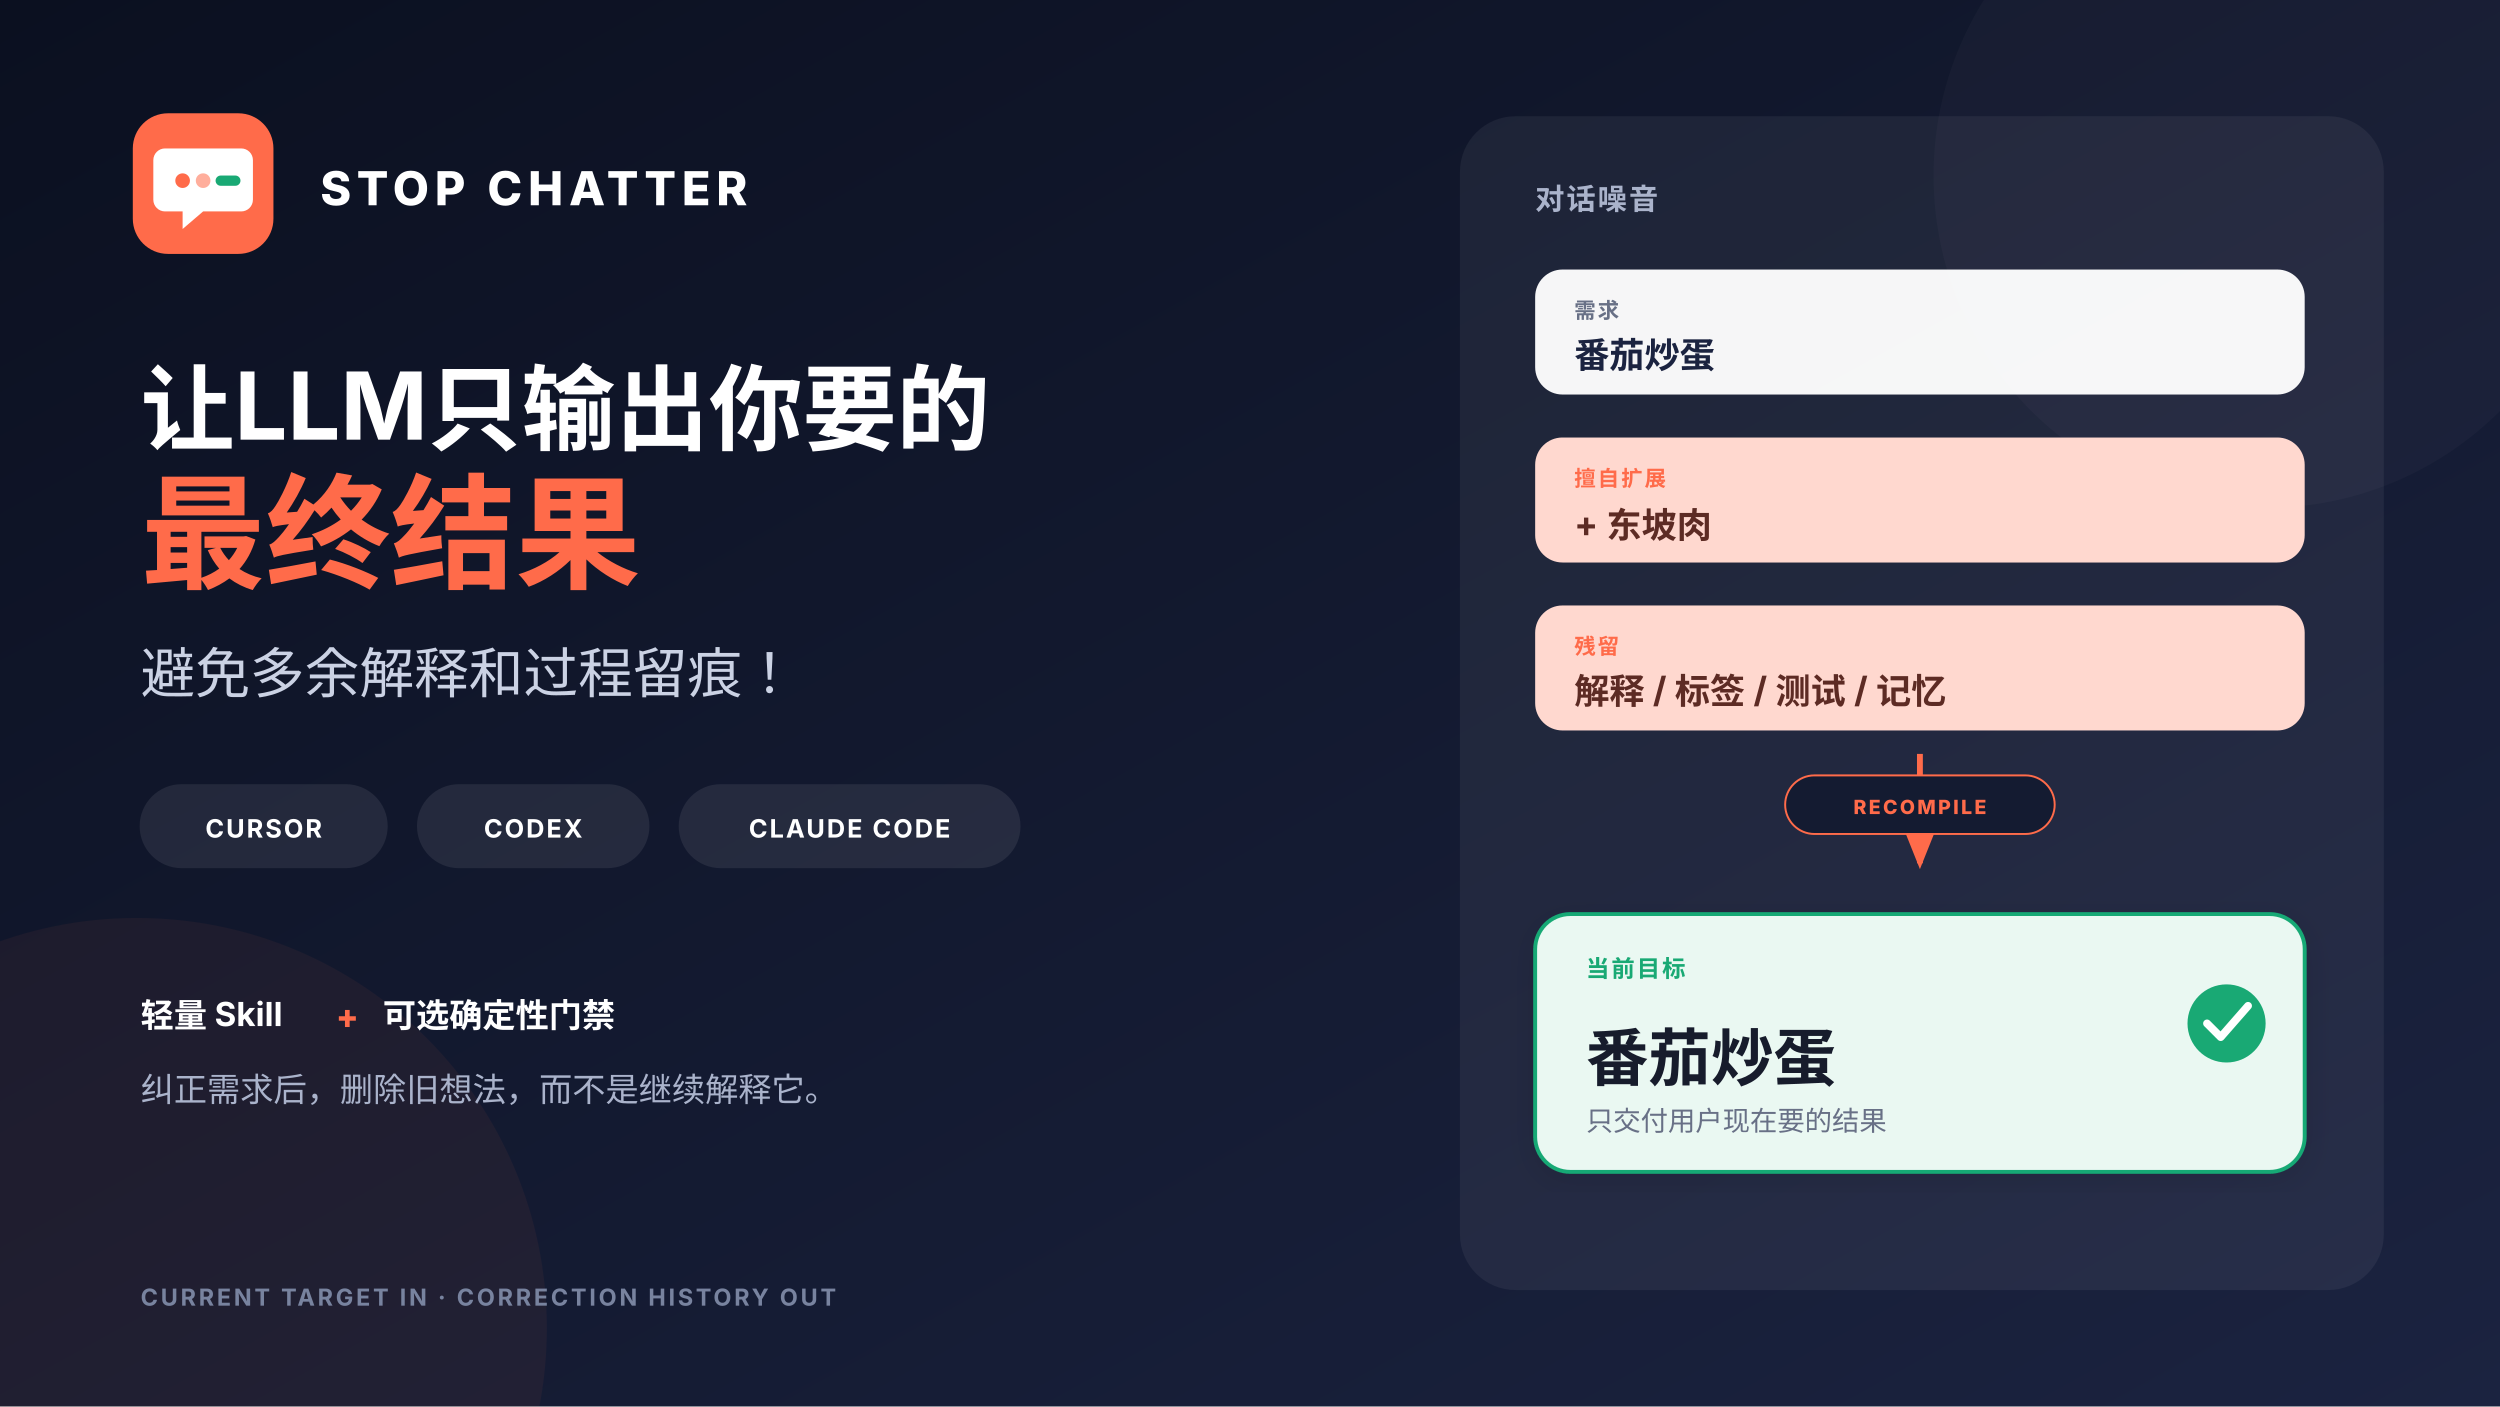
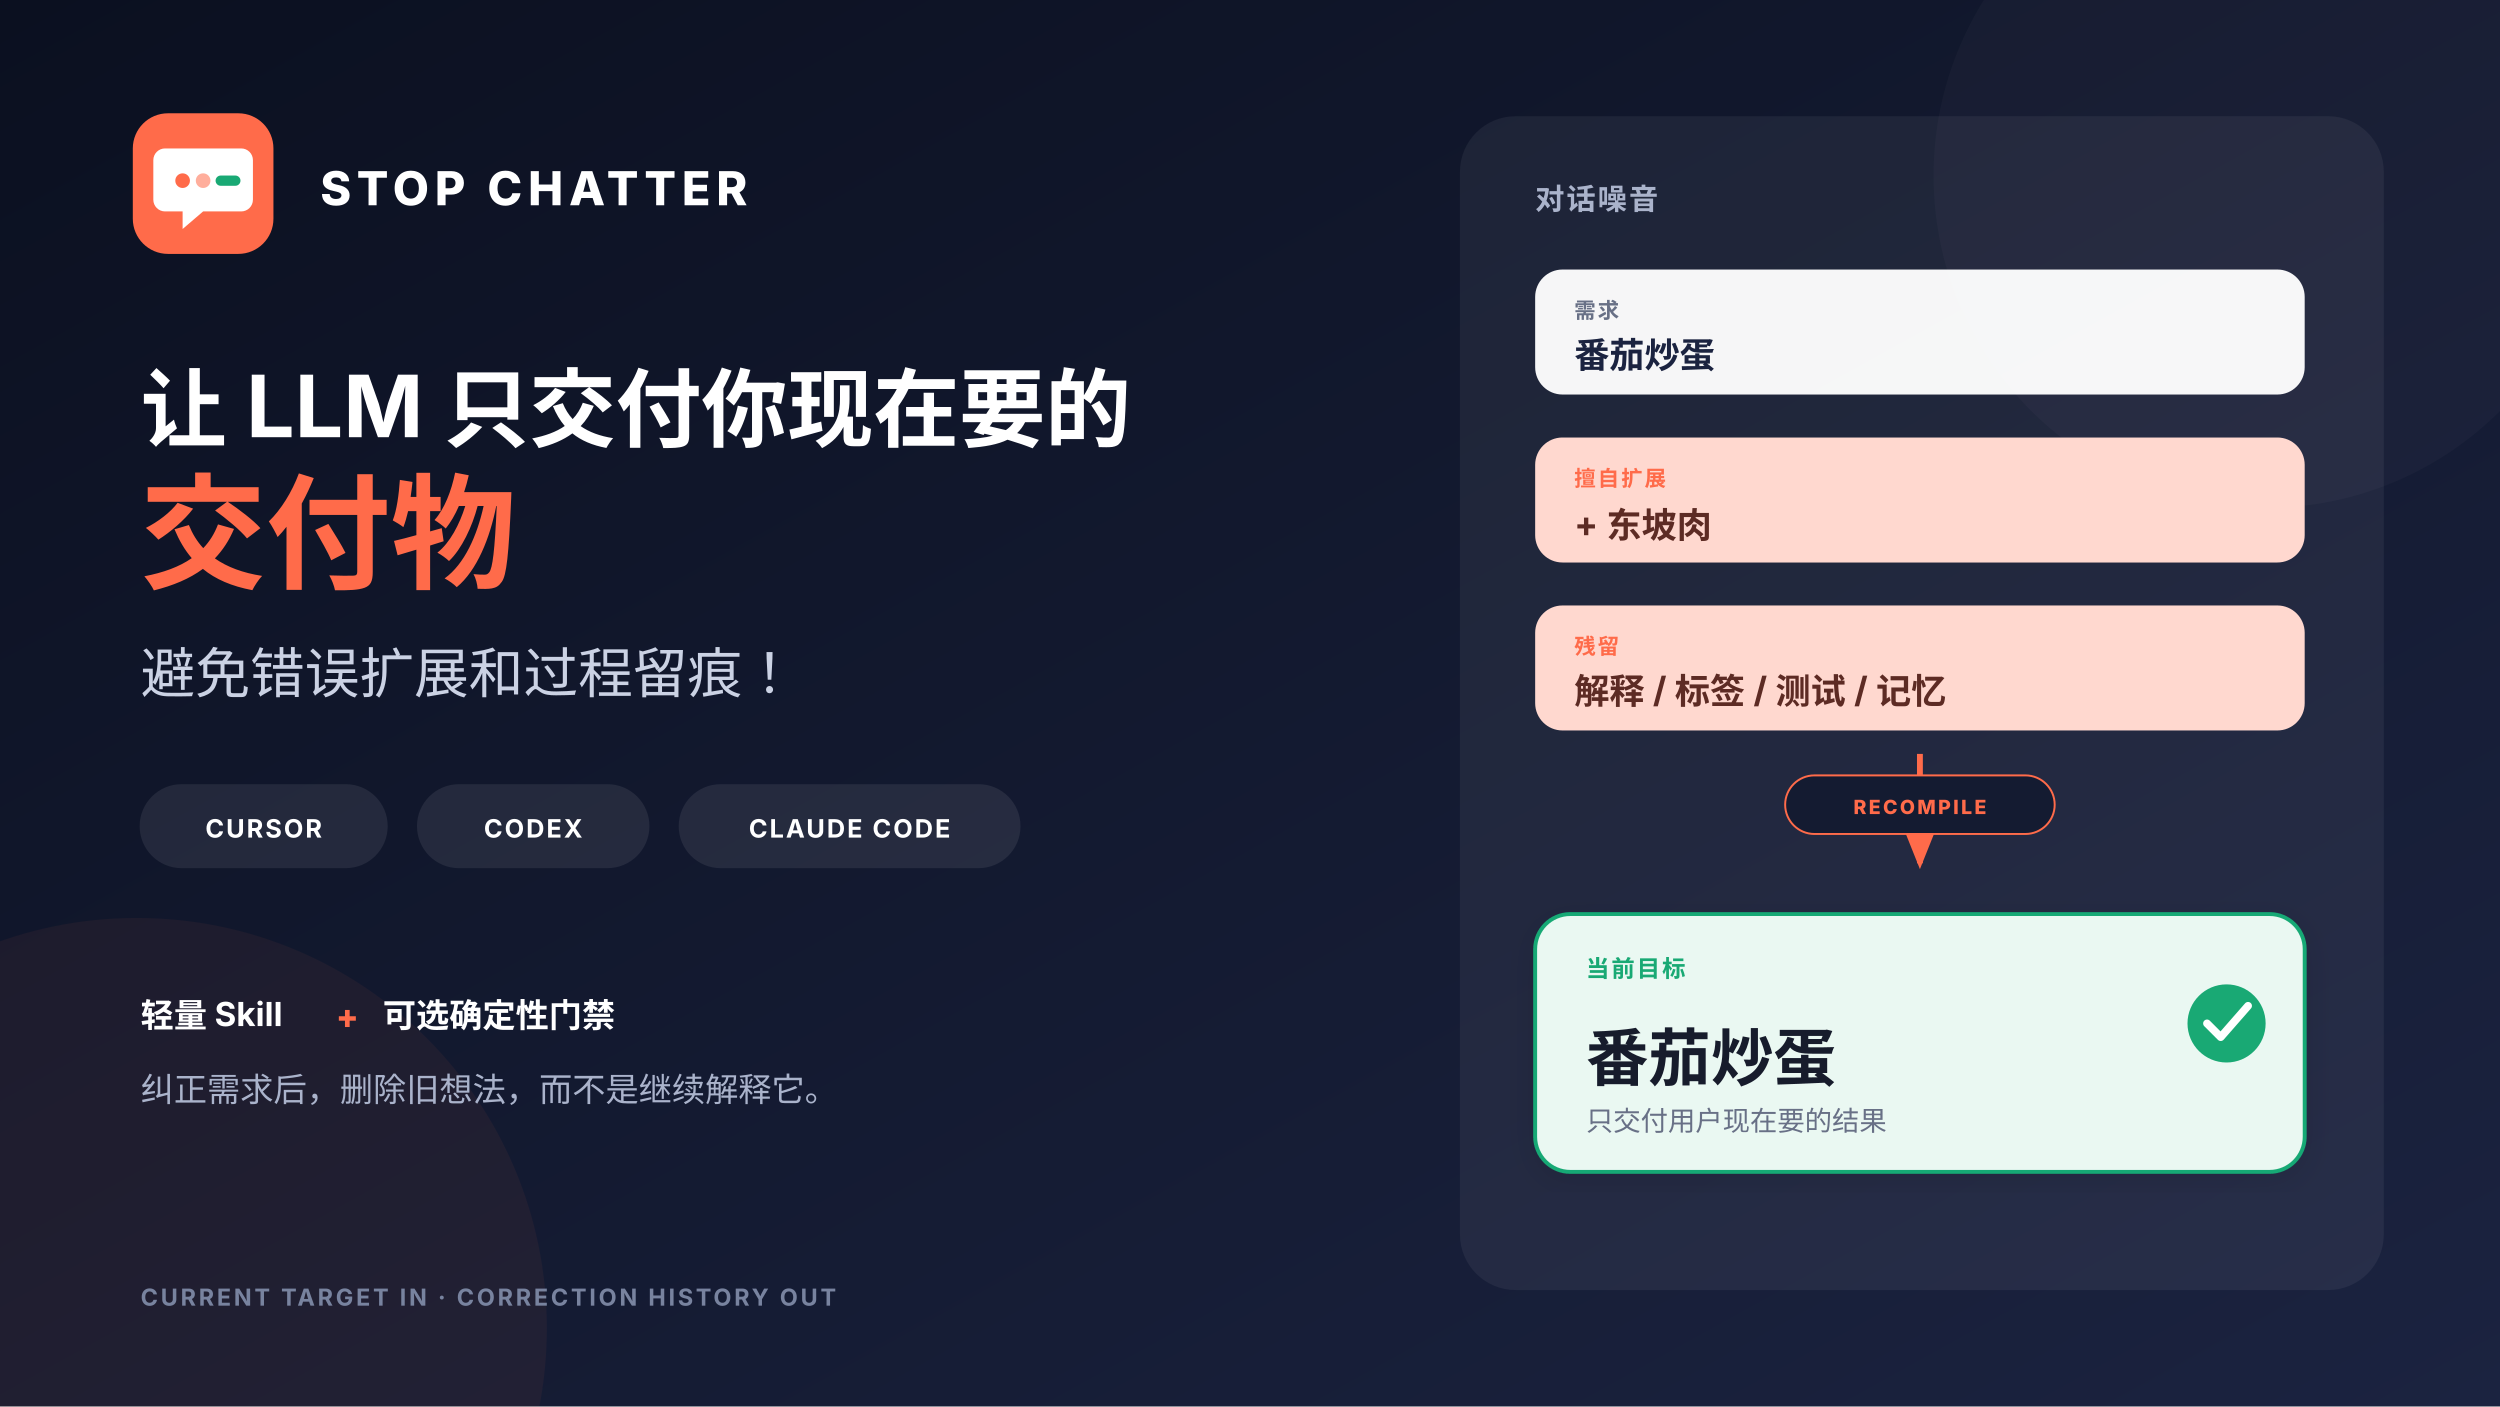
<svg xmlns="http://www.w3.org/2000/svg" viewBox="0 0 1280 720" width="1280" height="720" role="img">
  <defs>
    <linearGradient id="hero-bg" x1="0" y1="0" x2="1" y2="1">
      <stop offset="0" stop-color="#0B1020" />
      <stop offset="1" stop-color="#1B2340" />
    </linearGradient>
    <filter id="shadow" x="-8%" y="-8%" width="116%" height="116%">
      <feDropShadow dx="0" dy="4" stdDeviation="8" flood-color="#0B1020" flood-opacity="0.10" />
    </filter>
    <marker id="arrow-coral" markerWidth="10" markerHeight="8" refX="9" refY="4" orient="auto">
      <polygon points="0 0, 10 4, 0 8" fill="#FF6B4A" />
    </marker>
    <marker id="arrow-green" markerWidth="10" markerHeight="8" refX="9" refY="4" orient="auto">
      <polygon points="0 0, 10 4, 0 8" fill="#19A974" />
    </marker>
  </defs>
  <rect width="1280" height="720" fill="#0B1020" />
  <rect width="1280" height="720" fill="url(#hero-bg)" />
  <circle cx="1160" cy="90" r="170" fill="#FFFFFF" opacity="0.025" />
  <circle cx="70" cy="680" r="210" fill="#FF6B4A" opacity="0.055" />
  <g transform="translate(68 58) scale(0.75)">
    <rect width="96" height="96" rx="24" fill="#FF6B4A" />
    <path d="M22 24h52a8 8 0 0 1 8 8v27a8 8 0 0 1-8 8H48L34 79V67H22a8 8 0 0 1-8-8V32a8 8 0 0 1 8-8Z" fill="#FFFFFF" />
    <circle cx="34" cy="46" r="5" fill="#FF6B4A" />
    <circle cx="48" cy="46" r="5" fill="#FF6B4A" opacity="0.55" />
    <path d="M60 46h10" stroke="#19A974" stroke-width="7" stroke-linecap="round" />
  </g>
  <text x="164" y="96" fill="#FFFFFF" font-family="Inter,-apple-system,BlinkMacSystemFont,'Segoe UI','PingFang SC','Microsoft YaHei',sans-serif" font-size="24" font-weight="800" text-anchor="start" dominant-baseline="middle" opacity="1" letter-spacing="3">STOP CHATTER</text>
-   <text x="72" y="210" fill="#FFFFFF" font-family="Inter,-apple-system,BlinkMacSystemFont,'Segoe UI','PingFang SC','Microsoft YaHei',sans-serif" font-size="48" font-weight="750" text-anchor="start" dominant-baseline="middle" opacity="1" letter-spacing="0">让LLM只输出你要的</text>
-   <text x="72" y="274" fill="#FF6B4A" font-family="Inter,-apple-system,BlinkMacSystemFont,'Segoe UI','PingFang SC','Microsoft YaHei',sans-serif" font-size="64" font-weight="850" text-anchor="start" dominant-baseline="middle" opacity="1" letter-spacing="0">最终结果</text>
-   <text x="72" y="345" fill="#CBD2E4" font-family="Inter,-apple-system,BlinkMacSystemFont,'Segoe UI','PingFang SC','Microsoft YaHei',sans-serif" font-size="28" font-weight="500" text-anchor="start" dominant-baseline="middle" opacity="1" letter-spacing="0">避免多余解释和过程留痕！</text>
+   <text x="72" y="210" fill="#FFFFFF" font-family="Inter,-apple-system,BlinkMacSystemFont,'Segoe UI','PingFang SC','Microsoft YaHei',sans-serif" font-size="44" font-weight="750" text-anchor="start" dominant-baseline="middle" opacity="1" letter-spacing="0">让 LLM 只交付你现在要的</text>
+   <text x="72" y="274" fill="#FF6B4A" font-family="Inter,-apple-system,BlinkMacSystemFont,'Segoe UI','PingFang SC','Microsoft YaHei',sans-serif" font-size="64" font-weight="850" text-anchor="start" dominant-baseline="middle" opacity="1" letter-spacing="0">交付物</text>
+   <text x="72" y="345" fill="#CBD2E4" font-family="Inter,-apple-system,BlinkMacSystemFont,'Segoe UI','PingFang SC','Microsoft YaHei',sans-serif" font-size="28" font-weight="500" text-anchor="start" dominant-baseline="middle" opacity="1" letter-spacing="0">避免错误扩展和过程留痕！</text>
  <rect x="72" y="402" width="126" height="42" rx="21" fill="#FFFFFF" opacity="0.08" stroke="#FFFFFF" stroke-width="1" />
  <text x="135" y="424" fill="#FFFFFF" font-family="Inter,-apple-system,BlinkMacSystemFont,'Segoe UI','PingFang SC','Microsoft YaHei',sans-serif" font-size="13" font-weight="700" text-anchor="middle" dominant-baseline="middle" opacity="1" letter-spacing="1">CURSOR</text>
  <rect x="214" y="402" width="118" height="42" rx="21" fill="#FFFFFF" opacity="0.08" stroke="#FFFFFF" stroke-width="1" />
  <text x="273" y="424" fill="#FFFFFF" font-family="Inter,-apple-system,BlinkMacSystemFont,'Segoe UI','PingFang SC','Microsoft YaHei',sans-serif" font-size="13" font-weight="700" text-anchor="middle" dominant-baseline="middle" opacity="1" letter-spacing="1">CODEX</text>
  <rect x="348" y="402" width="174" height="42" rx="21" fill="#FFFFFF" opacity="0.08" stroke="#FFFFFF" stroke-width="1" />
  <text x="435" y="424" fill="#FFFFFF" font-family="Inter,-apple-system,BlinkMacSystemFont,'Segoe UI','PingFang SC','Microsoft YaHei',sans-serif" font-size="13" font-weight="700" text-anchor="middle" dominant-baseline="middle" opacity="1" letter-spacing="1">CLAUDE CODE</text>
  <text x="72" y="520" fill="#FFFFFF" font-family="Inter,-apple-system,BlinkMacSystemFont,'Segoe UI','PingFang SC','Microsoft YaHei',sans-serif" font-size="17" font-weight="700" text-anchor="start" dominant-baseline="middle" opacity="1" letter-spacing="0">轻量 Skill</text>
  <text x="172" y="520" fill="#FF6B4A" font-family="Inter,-apple-system,BlinkMacSystemFont,'Segoe UI','PingFang SC','Microsoft YaHei',sans-serif" font-size="17" font-weight="800" text-anchor="start" dominant-baseline="middle" opacity="1" letter-spacing="0">+</text>
  <text x="196" y="520" fill="#FFFFFF" font-family="Inter,-apple-system,BlinkMacSystemFont,'Segoe UI','PingFang SC','Microsoft YaHei',sans-serif" font-size="17" font-weight="700" text-anchor="start" dominant-baseline="middle" opacity="1" letter-spacing="0">可选确定性门禁</text>
  <text x="72" y="558" fill="#AAB3CB" font-family="Inter,-apple-system,BlinkMacSystemFont,'Segoe UI','PingFang SC','Microsoft YaHei',sans-serif" font-size="17" font-weight="400" text-anchor="start" dominant-baseline="middle" opacity="1" letter-spacing="0">纠正需求后，删除旧想法，而不是继续解释它。</text>
  <rect x="748" y="60" width="472" height="600" rx="28" fill="#FFFFFF" opacity="0.055" stroke="#FFFFFF" stroke-width="1" />
  <text x="786" y="102" fill="#AAB3CB" font-family="Inter,-apple-system,BlinkMacSystemFont,'Segoe UI','PingFang SC','Microsoft YaHei',sans-serif" font-size="15" font-weight="700" text-anchor="start" dominant-baseline="middle" opacity="1" letter-spacing="1">对话噪音</text>
  <rect x="786" y="138" width="394" height="64" rx="14" fill="#FFFFFF" opacity="0.96" />
  <text x="806" y="159" fill="#687086" font-family="Inter,-apple-system,BlinkMacSystemFont,'Segoe UI','PingFang SC','Microsoft YaHei',sans-serif" font-size="11" font-weight="800" text-anchor="start" dominant-baseline="middle" opacity="1" letter-spacing="1">需求</text>
  <text x="806" y="182" fill="#1B2340" font-family="Inter,-apple-system,BlinkMacSystemFont,'Segoe UI','PingFang SC','Microsoft YaHei',sans-serif" font-size="18" font-weight="650" text-anchor="start" dominant-baseline="middle" opacity="1" letter-spacing="0">番茄炒蛋</text>
  <rect x="786" y="224" width="394" height="64" rx="14" fill="#FFD8CF" opacity="1" />
  <text x="806" y="245" fill="#FF6B4A" font-family="Inter,-apple-system,BlinkMacSystemFont,'Segoe UI','PingFang SC','Microsoft YaHei',sans-serif" font-size="11" font-weight="800" text-anchor="start" dominant-baseline="middle" opacity="1" letter-spacing="1">擅自扩展</text>
  <text x="806" y="268" fill="#5D2B24" font-family="Inter,-apple-system,BlinkMacSystemFont,'Segoe UI','PingFang SC','Microsoft YaHei',sans-serif" font-size="18" font-weight="650" text-anchor="start" dominant-baseline="middle" opacity="1" letter-spacing="0">+ 东坡肉</text>
  <rect x="786" y="310" width="394" height="64" rx="14" fill="#FFD8CF" opacity="1" />
  <text x="806" y="331" fill="#FF6B4A" font-family="Inter,-apple-system,BlinkMacSystemFont,'Segoe UI','PingFang SC','Microsoft YaHei',sans-serif" font-size="11" font-weight="800" text-anchor="start" dominant-baseline="middle" opacity="1" letter-spacing="1">残留</text>
  <text x="806" y="354" fill="#5D2B24" font-family="Inter,-apple-system,BlinkMacSystemFont,'Segoe UI','PingFang SC','Microsoft YaHei',sans-serif" font-size="18" font-weight="650" text-anchor="start" dominant-baseline="middle" opacity="1" letter-spacing="0">解释 / 标签 / 测试 / 记忆</text>
  <line x1="983" y1="386" x2="983" y2="442" stroke="#FF6B4A" stroke-width="3" marker-end="url(#arrow-coral)" />
  <rect x="914" y="397" width="138" height="30" rx="15" fill="#141B31" opacity="1" stroke="#FF6B4A" stroke-width="1" />
  <text x="983" y="413" fill="#FF6B4A" font-family="Inter,-apple-system,BlinkMacSystemFont,'Segoe UI','PingFang SC','Microsoft YaHei',sans-serif" font-size="10" font-weight="800" text-anchor="middle" dominant-baseline="middle" opacity="1" letter-spacing="1.2">RECOMPILE</text>
  <rect x="786" y="468" width="394" height="132" rx="18" fill="#EAF8F2" opacity="1" stroke="#19A974" stroke-width="2" filter="url(#shadow)" />
  <text x="812" y="496" fill="#19A974" font-family="Inter,-apple-system,BlinkMacSystemFont,'Segoe UI','PingFang SC','Microsoft YaHei',sans-serif" font-size="12" font-weight="800" text-anchor="start" dominant-baseline="middle" opacity="1" letter-spacing="1">当前目标</text>
  <text x="812" y="542" fill="#171C2C" font-family="Inter,-apple-system,BlinkMacSystemFont,'Segoe UI','PingFang SC','Microsoft YaHei',sans-serif" font-size="32" font-weight="800" text-anchor="start" dominant-baseline="middle" opacity="1" letter-spacing="0">番茄炒蛋</text>
  <text x="812" y="574" fill="#687086" font-family="Inter,-apple-system,BlinkMacSystemFont,'Segoe UI','PingFang SC','Microsoft YaHei',sans-serif" font-size="14" font-weight="400" text-anchor="start" dominant-baseline="middle" opacity="1" letter-spacing="0">只交付用户现在要的结果</text>
  <circle cx="1140" cy="524" r="20" fill="#19A974" />
  <path d="M1130 524l7 7 14-16" fill="none" stroke="#FFFFFF" stroke-width="4" stroke-linecap="round" stroke-linejoin="round" />
  <text x="72" y="664" fill="#78839F" font-family="Inter,-apple-system,BlinkMacSystemFont,'Segoe UI','PingFang SC','Microsoft YaHei',sans-serif" font-size="12" font-weight="700" text-anchor="start" dominant-baseline="middle" opacity="1" letter-spacing="1.4">CURRENT TARGET IN · CORRECTION HISTORY OUT</text>
</svg>
